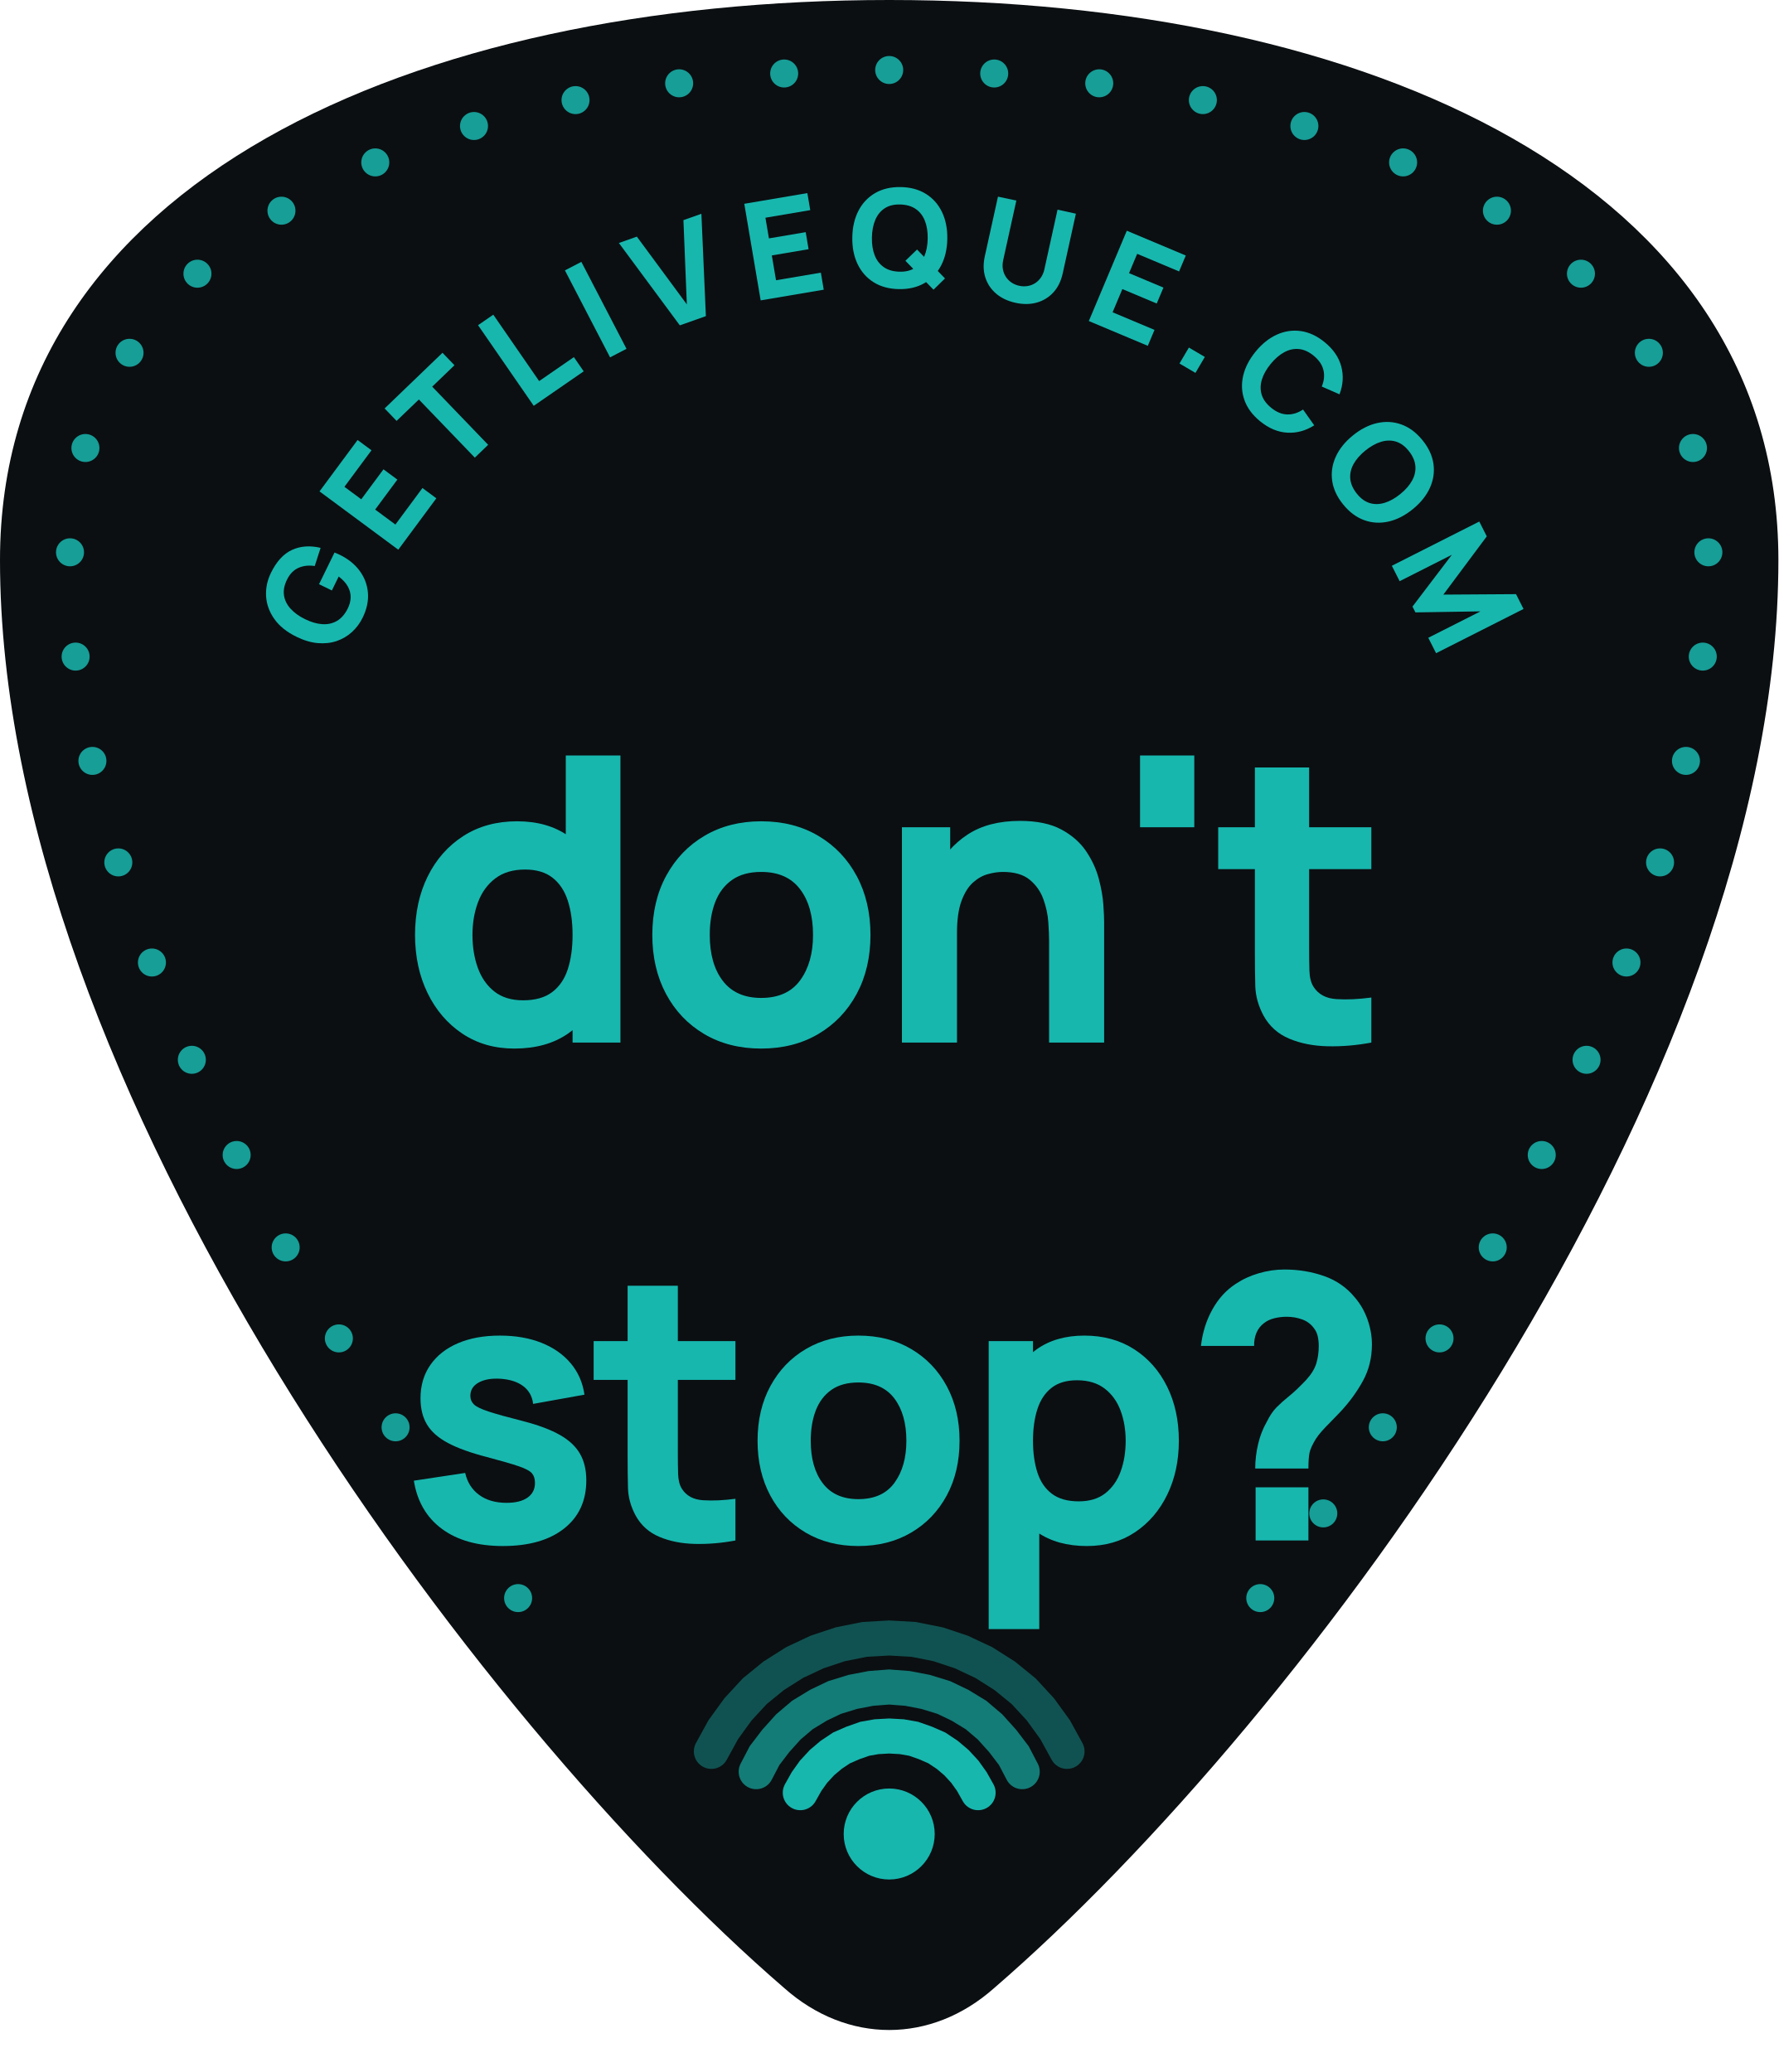
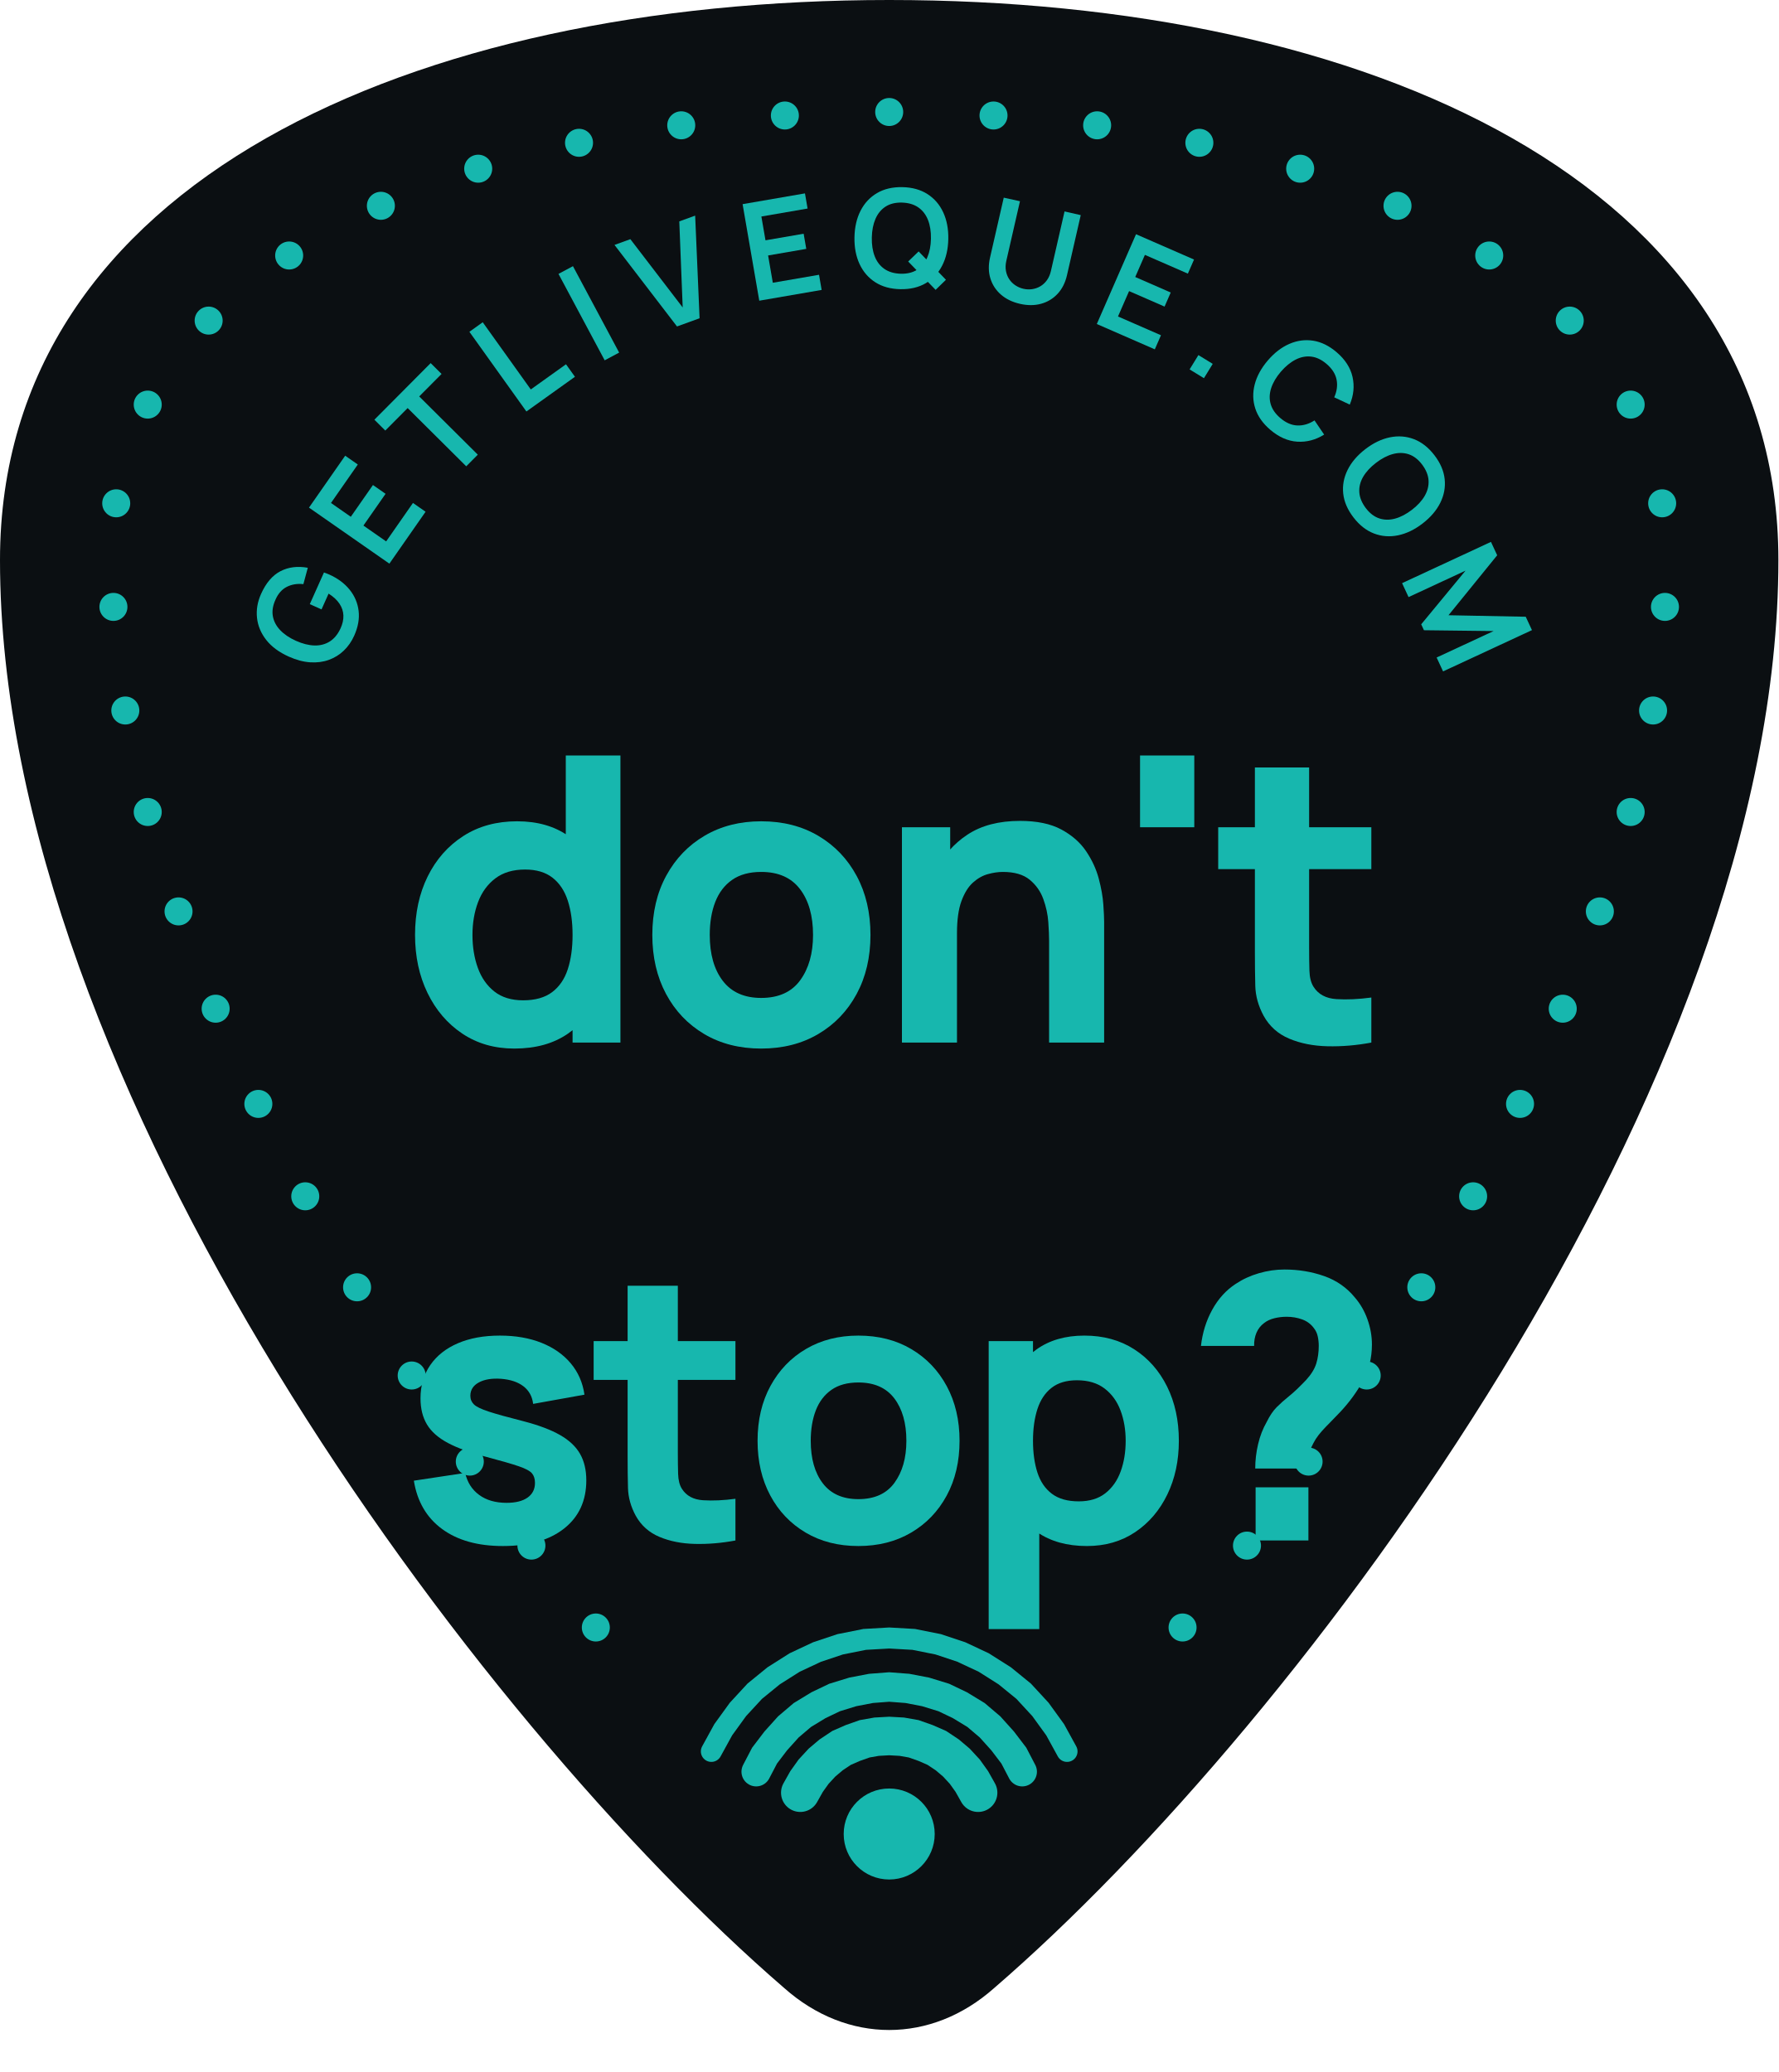
<svg xmlns="http://www.w3.org/2000/svg" viewBox="0 0 25.4 29.6" width="25.4mm" height="29.6mm">
  <defs>
    <clipPath id="pk">
      <path d="M 12.7 0.0 C 19.5 0.0 25.4 2.6 25.4 8.0 C 25.4 15.5 18.6 24.6 14.2 28.4 C 13.3 29.2 12.1 29.2 11.2 28.4 C 6.8 24.6 0.0 15.5 0.0 8.0 C 0.0 2.6 5.9 0.0 12.7 0.0 Z" />
    </clipPath>
  </defs>
  <path d="M 12.7 0.0 C 19.5 0.0 25.4 2.6 25.4 8.0 C 25.4 15.5 18.6 24.6 14.2 28.4 C 13.3 29.2 12.1 29.2 11.2 28.4 C 6.8 24.6 0.0 15.5 0.0 8.0 C 0.0 2.6 5.9 0.0 12.7 0.0 Z" fill="#0B0F12" />
  <g clip-path="url(#pk)">
-     <circle cx="12.70" cy="1.00" r="0.2" fill="#17B7AE" opacity="0.85" />
-     <circle cx="14.20" cy="1.05" r="0.2" fill="#17B7AE" opacity="0.85" />
-     <circle cx="15.70" cy="1.19" r="0.2" fill="#17B7AE" opacity="0.85" />
-     <circle cx="17.18" cy="1.43" r="0.2" fill="#17B7AE" opacity="0.85" />
-     <circle cx="18.63" cy="1.80" r="0.2" fill="#17B7AE" opacity="0.85" />
-     <circle cx="20.04" cy="2.32" r="0.2" fill="#17B7AE" opacity="0.85" />
-     <circle cx="21.38" cy="3.01" r="0.2" fill="#17B7AE" opacity="0.85" />
-     <circle cx="22.58" cy="3.91" r="0.2" fill="#17B7AE" opacity="0.85" />
-     <circle cx="23.55" cy="5.04" r="0.2" fill="#17B7AE" opacity="0.85" />
-     <circle cx="24.18" cy="6.40" r="0.2" fill="#17B7AE" opacity="0.85" />
-     <circle cx="24.40" cy="7.89" r="0.2" fill="#17B7AE" opacity="0.85" />
-     <circle cx="24.32" cy="9.38" r="0.2" fill="#17B7AE" opacity="0.85" />
-     <circle cx="24.08" cy="10.87" r="0.2" fill="#17B7AE" opacity="0.85" />
-     <circle cx="23.71" cy="12.32" r="0.2" fill="#17B7AE" opacity="0.85" />
-     <circle cx="23.23" cy="13.75" r="0.2" fill="#17B7AE" opacity="0.85" />
-     <circle cx="22.66" cy="15.14" r="0.2" fill="#17B7AE" opacity="0.85" />
-     <circle cx="22.02" cy="16.50" r="0.2" fill="#17B7AE" opacity="0.85" />
-     <circle cx="21.32" cy="17.82" r="0.2" fill="#17B7AE" opacity="0.85" />
-     <circle cx="20.56" cy="19.12" r="0.2" fill="#17B7AE" opacity="0.85" />
-     <circle cx="19.75" cy="20.39" r="0.2" fill="#17B7AE" opacity="0.85" />
-     <circle cx="18.90" cy="21.62" r="0.2" fill="#17B7AE" opacity="0.85" />
-     <circle cx="18.00" cy="22.83" r="0.2" fill="#17B7AE" opacity="0.85" />
-     <circle cx="7.40" cy="22.83" r="0.2" fill="#17B7AE" opacity="0.85" />
-     <circle cx="6.50" cy="21.62" r="0.2" fill="#17B7AE" opacity="0.85" />
-     <circle cx="5.65" cy="20.39" r="0.2" fill="#17B7AE" opacity="0.85" />
-     <circle cx="4.84" cy="19.12" r="0.2" fill="#17B7AE" opacity="0.85" />
-     <circle cx="4.08" cy="17.82" r="0.2" fill="#17B7AE" opacity="0.85" />
-     <circle cx="3.38" cy="16.50" r="0.2" fill="#17B7AE" opacity="0.85" />
-     <circle cx="2.74" cy="15.14" r="0.2" fill="#17B7AE" opacity="0.85" />
-     <circle cx="2.17" cy="13.75" r="0.2" fill="#17B7AE" opacity="0.85" />
-     <circle cx="1.69" cy="12.32" r="0.2" fill="#17B7AE" opacity="0.85" />
-     <circle cx="1.32" cy="10.87" r="0.2" fill="#17B7AE" opacity="0.85" />
-     <circle cx="1.08" cy="9.38" r="0.2" fill="#17B7AE" opacity="0.85" />
-     <circle cx="1.00" cy="7.89" r="0.2" fill="#17B7AE" opacity="0.85" />
-     <circle cx="1.22" cy="6.40" r="0.2" fill="#17B7AE" opacity="0.85" />
-     <circle cx="1.85" cy="5.04" r="0.2" fill="#17B7AE" opacity="0.85" />
-     <circle cx="2.82" cy="3.91" r="0.2" fill="#17B7AE" opacity="0.85" />
-     <circle cx="4.02" cy="3.01" r="0.2" fill="#17B7AE" opacity="0.85" />
-     <circle cx="5.36" cy="2.32" r="0.2" fill="#17B7AE" opacity="0.85" />
-     <circle cx="6.77" cy="1.80" r="0.2" fill="#17B7AE" opacity="0.85" />
-     <circle cx="8.22" cy="1.43" r="0.2" fill="#17B7AE" opacity="0.85" />
-     <circle cx="9.70" cy="1.19" r="0.2" fill="#17B7AE" opacity="0.85" />
-     <circle cx="11.20" cy="1.05" r="0.2" fill="#17B7AE" opacity="0.85" />
-     <path d="M11.43 25.61 L11.52 25.45 L11.62 25.31 L11.74 25.18 L11.87 25.07 L12.02 24.97 L12.18 24.90 L12.35 24.84 L12.52 24.81 L12.70 24.80 L12.88 24.81 L13.05 24.84 L13.22 24.90 L13.38 24.97 L13.53 25.07 L13.66 25.18 L13.78 25.31 L13.88 25.45 L13.97 25.61" fill="none" stroke="#17B7AE" stroke-width="0.5" stroke-linecap="round" opacity="1.0" />
-     <path d="M10.80 25.31 L10.92 25.08 L11.08 24.87 L11.26 24.67 L11.46 24.50 L11.69 24.36 L11.92 24.25 L12.18 24.17 L12.44 24.12 L12.70 24.10 L12.96 24.12 L13.22 24.17 L13.48 24.25 L13.71 24.36 L13.94 24.50 L14.14 24.67 L14.32 24.87 L14.48 25.08 L14.60 25.31" fill="none" stroke="#17B7AE" stroke-width="0.5" stroke-linecap="round" opacity="0.65" />
-     <path d="M10.16 25.02 L10.33 24.71 L10.54 24.42 L10.78 24.16 L11.05 23.94 L11.35 23.75 L11.67 23.60 L12.00 23.49 L12.35 23.42 L12.70 23.40 L13.05 23.42 L13.40 23.49 L13.73 23.60 L14.05 23.75 L14.35 23.94 L14.62 24.16 L14.86 24.42 L15.07 24.71 L15.24 25.02" fill="none" stroke="#17B7AE" stroke-width="0.5" stroke-linecap="round" opacity="0.4" />
+     <circle cx="12.70" cy="1.60" r="0.2" fill="#17B7AE" />
+     <circle cx="14.19" cy="1.65" r="0.2" fill="#17B7AE" />
+     <circle cx="15.67" cy="1.79" r="0.2" fill="#17B7AE" />
+     <circle cx="17.13" cy="2.04" r="0.2" fill="#17B7AE" />
+     <circle cx="18.57" cy="2.41" r="0.2" fill="#17B7AE" />
+     <circle cx="19.96" cy="2.94" r="0.2" fill="#17B7AE" />
+     <circle cx="21.27" cy="3.65" r="0.2" fill="#17B7AE" />
+     <circle cx="22.42" cy="4.58" r="0.2" fill="#17B7AE" />
+     <circle cx="23.29" cy="5.78" r="0.2" fill="#17B7AE" />
+     <circle cx="23.74" cy="7.19" r="0.2" fill="#17B7AE" />
+     <circle cx="23.78" cy="8.67" r="0.2" fill="#17B7AE" />
+     <circle cx="23.61" cy="10.15" r="0.2" fill="#17B7AE" />
+     <circle cx="23.29" cy="11.60" r="0.2" fill="#17B7AE" />
+     <circle cx="22.85" cy="13.02" r="0.2" fill="#17B7AE" />
+     <circle cx="22.32" cy="14.41" r="0.2" fill="#17B7AE" />
+     <circle cx="21.71" cy="15.77" r="0.2" fill="#17B7AE" />
+     <circle cx="21.04" cy="17.09" r="0.2" fill="#17B7AE" />
+     <circle cx="20.30" cy="18.39" r="0.2" fill="#17B7AE" />
+     <circle cx="19.52" cy="19.65" r="0.2" fill="#17B7AE" />
+     <circle cx="18.69" cy="20.88" r="0.2" fill="#17B7AE" />
+     <circle cx="17.81" cy="22.08" r="0.2" fill="#17B7AE" />
+     <circle cx="16.89" cy="23.25" r="0.2" fill="#17B7AE" />
+     <circle cx="8.51" cy="23.25" r="0.2" fill="#17B7AE" />
+     <circle cx="7.59" cy="22.08" r="0.2" fill="#17B7AE" />
+     <circle cx="6.71" cy="20.88" r="0.2" fill="#17B7AE" />
+     <circle cx="5.88" cy="19.65" r="0.2" fill="#17B7AE" />
+     <circle cx="5.10" cy="18.39" r="0.2" fill="#17B7AE" />
+     <circle cx="4.36" cy="17.09" r="0.2" fill="#17B7AE" />
+     <circle cx="3.69" cy="15.77" r="0.2" fill="#17B7AE" />
+     <circle cx="3.08" cy="14.41" r="0.2" fill="#17B7AE" />
+     <circle cx="2.55" cy="13.02" r="0.2" fill="#17B7AE" />
+     <circle cx="2.11" cy="11.60" r="0.2" fill="#17B7AE" />
+     <circle cx="1.79" cy="10.15" r="0.2" fill="#17B7AE" />
+     <circle cx="1.62" cy="8.67" r="0.2" fill="#17B7AE" />
+     <circle cx="1.66" cy="7.19" r="0.2" fill="#17B7AE" />
+     <circle cx="2.11" cy="5.78" r="0.2" fill="#17B7AE" />
+     <circle cx="2.98" cy="4.58" r="0.2" fill="#17B7AE" />
+     <circle cx="4.13" cy="3.65" r="0.2" fill="#17B7AE" />
+     <circle cx="5.44" cy="2.94" r="0.2" fill="#17B7AE" />
+     <circle cx="6.83" cy="2.41" r="0.2" fill="#17B7AE" />
+     <circle cx="8.27" cy="2.04" r="0.2" fill="#17B7AE" />
+     <circle cx="9.73" cy="1.79" r="0.2" fill="#17B7AE" />
+     <circle cx="11.21" cy="1.65" r="0.2" fill="#17B7AE" />
+     <path d="M11.43 25.61 L11.52 25.45 L11.62 25.31 L11.74 25.18 L11.87 25.07 L12.02 24.97 L12.18 24.90 L12.35 24.84 L12.52 24.81 L12.70 24.80 L12.88 24.81 L13.05 24.84 L13.22 24.90 L13.38 24.97 L13.53 25.07 L13.66 25.18 L13.78 25.31 L13.88 25.45 L13.97 25.61" fill="none" stroke="#17B7AE" stroke-width="0.55" stroke-linecap="round" />
+     <path d="M10.80 25.31 L10.92 25.08 L11.08 24.87 L11.26 24.67 L11.46 24.50 L11.69 24.36 L11.92 24.25 L12.18 24.17 L12.44 24.12 L12.70 24.10 L12.96 24.12 L13.22 24.17 L13.48 24.25 L13.71 24.36 L13.94 24.50 L14.14 24.67 L14.32 24.87 L14.48 25.08 L14.60 25.31" fill="none" stroke="#17B7AE" stroke-width="0.42" stroke-linecap="round" />
+     <path d="M10.16 25.02 L10.33 24.71 L10.54 24.42 L10.78 24.16 L11.05 23.94 L11.35 23.75 L11.67 23.60 L12.00 23.49 L12.35 23.42 L12.70 23.40 L13.05 23.42 L13.40 23.49 L13.73 23.60 L14.05 23.75 L14.35 23.94 L14.62 24.16 L14.86 24.42 L15.07 24.71 L15.24 25.02" fill="none" stroke="#17B7AE" stroke-width="0.3" stroke-linecap="round" />
    <circle cx="12.7" cy="26.2" r="0.65" fill="#17B7AE" />
-     <g transform="translate(5.154 8.810) rotate(-63.94)" opacity="1.0">
-       <path transform="translate(-0.720 0) scale(0.000972 -0.000972)" d="M740 -30Q604 -30 481.0 18.5Q358 67 263.5 162.0Q169 257 114.5 397.0Q60 537 60 720Q60 959 151.5 1126.5Q243 1294 397.5 1382.0Q552 1470 740 1470Q1018 1470 1177.0 1341.0Q1336 1212 1390 976L1112 936Q1073 1062 984.5 1137.5Q896 1213 758 1214Q621 1216 530.0 1155.0Q439 1094 393.5 982.0Q348 870 348 720Q348 570 393.5 460.0Q439 350 530.0 289.0Q621 228 758 226Q851 224 926.5 258.0Q1002 292 1054.0 365.0Q1106 438 1128 552H900V762H1418Q1420 749 1421.0 716.0Q1422 683 1422 678Q1422 471 1338.0 311.0Q1254 151 1101.0 60.5Q948 -30 740 -30Z" fill="#17B7AE" />
+     <g transform="translate(5.032 9.070) rotate(-65.90)">
+       <path transform="translate(-0.712 0) scale(0.000972 -0.000972)" d="M734 -30Q594 -30 471.5 19.5Q349 69 256.5 165.0Q164 261 112.0 400.5Q60 540 60 720Q60 956 148.0 1123.5Q236 1291 389.0 1380.5Q542 1470 734 1470Q1000 1470 1155.5 1346.5Q1311 1223 1366 1000L1120 961Q1079 1089 986.0 1165.5Q893 1242 749 1242Q604 1244 508.0 1179.0Q412 1114 363.5 996.0Q315 878 315 720Q315 562 363.0 445.5Q411 329 507.5 264.0Q604 199 749 197Q858 196 940.0 236.5Q1022 277 1074.0 359.5Q1126 442 1144 566H890V755H1400Q1402 739 1403.0 708.0Q1404 677 1404 671Q1404 467 1323.5 308.5Q1243 150 1093.0 60.0Q943 -30 734 -30Z" fill="#17B7AE" />
    </g>
-     <g transform="translate(5.949 7.501) rotate(-53.48)" opacity="1.0">
-       <path transform="translate(-0.574 0) scale(0.000972 -0.000972)" d="M140 0V1440H1080V1186H412V878H960V624H412V254H1080V0Z" fill="#17B7AE" />
+     <g transform="translate(5.809 7.697) rotate(-55.12)">
+       <path transform="translate(-0.569 0) scale(0.000972 -0.000972)" d="M140 0V1440H1070V1214H381V859H950V633H381V226H1070V0Z" fill="#17B7AE" />
    </g>
-     <g transform="translate(6.877 6.446) rotate(-43.89)" opacity="1.0">
-       <path transform="translate(-0.593 0) scale(0.000972 -0.000972)" d="M474 0V1186H20V1440H1200V1186H746V0Z" fill="#17B7AE" />
+     <g transform="translate(6.742 6.578) rotate(-45.17)">
+       <path transform="translate(-0.590 0) scale(0.000972 -0.000972)" d="M486 0V1214H20V1440H1193V1214H727V0Z" fill="#17B7AE" />
    </g>
-     <g transform="translate(7.928 5.587) rotate(-34.62)" opacity="1.0">
-       <path transform="translate(-0.526 0) scale(0.000972 -0.000972)" d="M160 0V1440H432V254H1052V0Z" fill="#17B7AE" />
+     <g transform="translate(7.814 5.667) rotate(-35.57)">
+       <path transform="translate(-0.519 0) scale(0.000972 -0.000972)" d="M160 0V1440H401V226H1037V0Z" fill="#17B7AE" />
    </g>
-     <g transform="translate(8.831 5.044) rotate(-27.43)" opacity="1.0">
-       <path transform="translate(-0.288 0) scale(0.000972 -0.000972)" d="M160 0V1440H432V0Z" fill="#17B7AE" />
+     <g transform="translate(8.740 5.092) rotate(-28.12)">
+       <path transform="translate(-0.273 0) scale(0.000972 -0.000972)" d="M160 0V1440H401V0Z" fill="#17B7AE" />
    </g>
-     <g transform="translate(9.896 4.582) rotate(-19.50)" opacity="1.0">
-       <path transform="translate(-0.635 0) scale(0.000972 -0.000972)" d="M450 0 10 1440H290L650 256L1016 1440H1296L856 0Z" fill="#17B7AE" />
+     <g transform="translate(9.831 4.605) rotate(-19.97)">
+       <path transform="translate(-0.623 0) scale(0.000972 -0.000972)" d="M464 0 10 1440H258L638 234L1023 1440H1271L817 0Z" fill="#17B7AE" />
    </g>
-     <g transform="translate(11.296 4.218) rotate(-9.62)" opacity="1.0">
-       <path transform="translate(-0.574 0) scale(0.000972 -0.000972)" d="M140 0V1440H1080V1186H412V878H960V624H412V254H1080V0Z" fill="#17B7AE" />
+     <g transform="translate(11.271 4.222) rotate(-9.80)">
+       <path transform="translate(-0.569 0) scale(0.000972 -0.000972)" d="M140 0V1440H1070V1214H381V859H950V633H381V226H1070V0Z" fill="#17B7AE" />
    </g>
-     <g transform="translate(12.840 4.101) rotate(0.96)" opacity="1.0">
-       <path transform="translate(-0.737 0) scale(0.000972 -0.000972)" d="M1266 -30 846 388 1014 556 1432 138ZM758 -30Q542 -30 385.5 64.0Q229 158 144.5 327.0Q60 496 60 720Q60 944 144.5 1113.0Q229 1282 385.5 1376.0Q542 1470 758 1470Q974 1470 1130.5 1376.0Q1287 1282 1371.5 1113.0Q1456 944 1456 720Q1456 496 1371.5 327.0Q1287 158 1130.5 64.0Q974 -30 758 -30ZM758 226Q895 224 986.0 285.0Q1077 346 1122.5 458.0Q1168 570 1168 720Q1168 870 1122.5 980.0Q1077 1090 986.0 1151.0Q895 1212 758 1214Q621 1216 530.0 1155.0Q439 1094 393.5 982.0Q348 870 348 720Q348 570 393.5 460.0Q439 350 530.0 289.0Q621 228 758 226Z" fill="#17B7AE" />
+     <g transform="translate(12.861 4.102) rotate(1.10)">
+       <path transform="translate(-0.729 0) scale(0.000972 -0.000972)" d="M1267 -30 856 379 1007 530 1416 121ZM749 -30Q533 -30 379.0 64.5Q225 159 142.5 328.0Q60 497 60 720Q60 943 142.5 1112.0Q225 1281 379.0 1375.5Q533 1470 749 1470Q965 1470 1119.5 1375.5Q1274 1281 1356.5 1112.0Q1439 943 1439 720Q1439 497 1356.5 328.0Q1274 159 1119.5 64.5Q965 -30 749 -30ZM749 197Q894 196 990.5 261.0Q1087 326 1135.5 444.0Q1184 562 1184 720Q1184 878 1135.5 994.5Q1087 1111 990.5 1176.0Q894 1241 749 1243Q604 1244 508.0 1179.0Q412 1114 363.5 996.0Q315 878 315 720Q315 562 363.0 445.5Q411 329 507.5 264.0Q604 199 749 197Z" fill="#17B7AE" />
    </g>
-     <g transform="translate(14.509 4.297) rotate(12.44)" opacity="1.0">
-       <path transform="translate(-0.706 0) scale(0.000972 -0.000972)" d="M726 -30Q552 -30 420.0 40.5Q288 111 214.0 239.0Q140 367 140 540V1438L416 1440V542Q416 471 440.0 413.0Q464 355 506.5 313.0Q549 271 605.5 248.5Q662 226 726 226Q792 226 848.5 249.0Q905 272 947.0 314.0Q989 356 1012.5 414.0Q1036 472 1036 542V1440H1312V540Q1312 367 1238.0 239.0Q1164 111 1032.0 40.5Q900 -30 726 -30Z" fill="#17B7AE" />
+     <g transform="translate(14.574 4.312) rotate(12.89)">
+       <path transform="translate(-0.700 0) scale(0.000972 -0.000972)" d="M720 -30Q548 -30 417.5 40.0Q287 110 213.5 237.0Q140 364 140 535V1438L384 1440V541Q384 460 411.5 396.0Q439 332 486.0 287.5Q533 243 594.0 220.0Q655 197 720 197Q787 197 847.5 220.5Q908 244 955.0 288.5Q1002 333 1029.0 397.0Q1056 461 1056 541V1440H1300V535Q1300 364 1226.5 237.0Q1153 110 1022.5 40.0Q892 -30 720 -30Z" fill="#17B7AE" />
    </g>
-     <g transform="translate(15.955 4.756) rotate(22.80)" opacity="1.0">
-       <path transform="translate(-0.574 0) scale(0.000972 -0.000972)" d="M140 0V1440H1080V1186H412V878H960V624H412V254H1080V0Z" fill="#17B7AE" />
+     <g transform="translate(16.062 4.802) rotate(23.59)">
+       <path transform="translate(-0.569 0) scale(0.000972 -0.000972)" d="M140 0V1440H1070V1214H381V859H950V633H381V226H1070V0Z" fill="#17B7AE" />
    </g>
-     <g transform="translate(16.960 5.260) rotate(30.47)" opacity="1.0">
-       <path transform="translate(-0.311 0) scale(0.000972 -0.000972)" d="M184 0V272H456V0Z" fill="#17B7AE" />
+     <g transform="translate(17.093 5.340) rotate(31.53)">
+       <path transform="translate(-0.295 0) scale(0.000972 -0.000972)" d="M180 0V247H427V0Z" fill="#17B7AE" />
    </g>
-     <g transform="translate(18.007 5.988) rotate(39.18)" opacity="1.0">
-       <path transform="translate(-0.725 0) scale(0.000972 -0.000972)" d="M758 -30Q542 -30 385.5 64.0Q229 158 144.5 327.0Q60 496 60 720Q60 944 144.5 1113.0Q229 1282 385.5 1376.0Q542 1470 758 1470Q1006 1470 1174.5 1347.0Q1343 1224 1412 1014L1138 938Q1098 1069 1003.0 1141.5Q908 1214 758 1214Q621 1214 529.5 1153.0Q438 1092 392.0 981.0Q346 870 346 720Q346 570 392.0 459.0Q438 348 529.5 287.0Q621 226 758 226Q908 226 1003.0 299.0Q1098 372 1138 502L1412 426Q1343 216 1174.5 93.0Q1006 -30 758 -30Z" fill="#17B7AE" />
+     <g transform="translate(18.154 6.111) rotate(40.49)">
+       <path transform="translate(-0.718 0) scale(0.000972 -0.000972)" d="M749 -30Q533 -30 379.0 64.5Q225 159 142.5 328.0Q60 497 60 720Q60 943 142.5 1112.0Q225 1281 379.0 1375.5Q533 1470 749 1470Q998 1470 1164.0 1345.5Q1330 1221 1397 1010L1154 943Q1112 1084 1011.0 1163.5Q910 1243 749 1243Q604 1243 507.5 1178.0Q411 1113 362.5 995.5Q314 878 313 720Q313 562 361.5 444.5Q410 327 507.0 262.0Q604 197 749 197Q910 197 1011.0 277.0Q1112 357 1154 497L1397 430Q1330 219 1164.0 94.5Q998 -30 749 -30Z" fill="#17B7AE" />
    </g>
-     <g transform="translate(19.208 7.190) rotate(50.79)" opacity="1.0">
-       <path transform="translate(-0.737 0) scale(0.000972 -0.000972)" d="M758 -30Q542 -30 385.5 64.0Q229 158 144.5 327.0Q60 496 60 720Q60 944 144.5 1113.0Q229 1282 385.5 1376.0Q542 1470 758 1470Q974 1470 1130.5 1376.0Q1287 1282 1371.5 1113.0Q1456 944 1456 720Q1456 496 1371.5 327.0Q1287 158 1130.5 64.0Q974 -30 758 -30ZM758 226Q895 224 986.0 285.0Q1077 346 1122.5 458.0Q1168 570 1168 720Q1168 870 1122.5 980.0Q1077 1090 986.0 1151.0Q895 1212 758 1214Q621 1216 530.0 1155.0Q439 1094 393.5 982.0Q348 870 348 720Q348 570 393.5 460.0Q439 350 530.0 289.0Q621 228 758 226Z" fill="#17B7AE" />
+     <g transform="translate(19.355 7.375) rotate(52.40)">
+       <path transform="translate(-0.729 0) scale(0.000972 -0.000972)" d="M749 -30Q533 -30 379.0 64.5Q225 159 142.5 328.0Q60 497 60 720Q60 943 142.5 1112.0Q225 1281 379.0 1375.5Q533 1470 749 1470Q965 1470 1119.5 1375.5Q1274 1281 1356.5 1112.0Q1439 943 1439 720Q1439 497 1356.5 328.0Q1274 159 1119.5 64.5Q965 -30 749 -30ZM749 197Q894 196 990.5 261.0Q1087 326 1135.5 444.0Q1184 562 1184 720Q1184 878 1135.5 994.5Q1087 1111 990.5 1176.0Q894 1241 749 1243Q604 1244 508.0 1179.0Q412 1114 363.5 996.0Q315 878 315 720Q315 562 363.0 445.5Q411 329 507.5 264.0Q604 199 749 197Z" fill="#17B7AE" />
    </g>
-     <g transform="translate(20.195 8.707) rotate(63.16)" opacity="1.0">
-       <path transform="translate(-0.836 0) scale(0.000972 -0.000972)" d="M140 0V1440H384L860 484L1336 1440H1580V0H1326V860L908 0H812L394 860V0Z" fill="#17B7AE" />
+     <g transform="translate(20.318 8.961) rotate(65.09)">
+       <path transform="translate(-0.831 0) scale(0.000972 -0.000972)" d="M140 0V1440H357L855 420L1353 1440H1570V0H1345V923L903 0H807L366 923V0Z" fill="#17B7AE" />
    </g>
    <path transform="translate(5.700 14.894) scale(0.002848 -0.002848)" d="M578 -30Q429 -30 317.0 45.0Q205 120 142.5 249.0Q80 378 80 540Q80 705 143.5 833.5Q207 962 322.0 1036.0Q437 1110 592 1110Q746 1110 851.0 1035.0Q956 960 1010.0 831.0Q1064 702 1064 540Q1064 378 1009.5 249.0Q955 120 847.0 45.0Q739 -30 578 -30ZM622 212Q713 212 767.5 253.0Q822 294 846.0 368.0Q870 442 870 540Q870 638 846.0 712.0Q822 786 769.5 827.0Q717 868 632 868Q541 868 482.5 823.5Q424 779 396.0 704.5Q368 630 368 540Q368 449 395.0 374.5Q422 300 478.0 256.0Q534 212 622 212ZM870 0V740H836V1440H1110V0Z" fill="#17B7AE" />
    <path transform="translate(9.089 14.894) scale(0.002848 -0.002848)" d="M626 -30Q463 -30 340.0 43.0Q217 116 148.5 244.5Q80 373 80 540Q80 709 150.0 837.5Q220 966 343.0 1038.0Q466 1110 626 1110Q789 1110 912.5 1037.0Q1036 964 1105.0 835.5Q1174 707 1174 540Q1174 372 1104.5 243.5Q1035 115 911.5 42.5Q788 -30 626 -30ZM626 224Q757 224 821.5 312.5Q886 401 886 540Q886 684 820.5 770.0Q755 856 626 856Q537 856 480.0 816.0Q423 776 395.5 705.0Q368 634 368 540Q368 395 433.5 309.5Q499 224 626 224Z" fill="#17B7AE" />
    <path transform="translate(12.489 14.894) scale(0.002848 -0.002848)" d="M876 0V510Q876 547 872.0 604.5Q868 662 847.0 720.0Q826 778 778.5 817.0Q731 856 644 856Q609 856 569.0 845.0Q529 834 494.0 802.5Q459 771 436.5 710.0Q414 649 414 548L258 622Q258 750 310.0 862.0Q362 974 466.5 1043.0Q571 1112 730 1112Q857 1112 937.0 1069.0Q1017 1026 1061.5 960.0Q1106 894 1125.0 822.5Q1144 751 1148.0 692.0Q1152 633 1152 606V0ZM138 0V1080H380V722H414V0Z" fill="#17B7AE" />
    <path transform="translate(15.941 14.894) scale(0.002848 -0.002848)" d="M120 1080V1440H392V1080Z" fill="#17B7AE" />
    <path transform="translate(17.342 14.894) scale(0.002848 -0.002848)" d="M788 0Q676 -21 568.5 -18.5Q461 -16 376.5 19.5Q292 55 248 134Q208 208 206.0 284.5Q204 361 204 458V1380H476V474Q476 411 477.5 360.5Q479 310 498 280Q534 223 613.0 218.0Q692 213 788 226ZM20 870V1080H788V870Z" fill="#17B7AE" />
    <path transform="translate(5.700 22.007) scale(0.002637 -0.002637)" d="M562 -30Q358 -30 232.5 62.5Q107 155 80 324L358 366Q375 290 433.5 247.0Q492 204 582 204Q656 204 696.0 232.5Q736 261 736 312Q736 344 720.0 363.5Q704 383 648.5 402.0Q593 421 476 452Q344 486 265.0 528.0Q186 570 151.0 628.5Q116 687 116 770Q116 874 169.0 950.5Q222 1027 318.5 1068.5Q415 1110 546 1110Q673 1110 771.0 1071.0Q869 1032 929.5 960.0Q990 888 1004 790L726 740Q719 800 674.0 835.0Q629 870 552 876Q477 881 431.5 856.0Q386 831 386 784Q386 756 405.5 737.0Q425 718 486.5 698.0Q548 678 674 646Q797 614 871.5 571.5Q946 529 980.0 469.5Q1014 410 1014 326Q1014 160 894.0 65.0Q774 -30 562 -30Z" fill="#17B7AE" />
    <path transform="translate(8.426 22.007) scale(0.002637 -0.002637)" d="M788 0Q676 -21 568.5 -18.5Q461 -16 376.5 19.5Q292 55 248 134Q208 208 206.0 284.5Q204 361 204 458V1380H476V474Q476 411 477.5 360.5Q479 310 498 280Q534 223 613.0 218.0Q692 213 788 226ZM20 870V1080H788V870Z" fill="#17B7AE" />
    <path transform="translate(10.609 22.007) scale(0.002637 -0.002637)" d="M626 -30Q463 -30 340.0 43.0Q217 116 148.5 244.5Q80 373 80 540Q80 709 150.0 837.5Q220 966 343.0 1038.0Q466 1110 626 1110Q789 1110 912.5 1037.0Q1036 964 1105.0 835.5Q1174 707 1174 540Q1174 372 1104.5 243.5Q1035 115 911.5 42.5Q788 -30 626 -30ZM626 224Q757 224 821.5 312.5Q886 401 886 540Q886 684 820.5 770.0Q755 856 626 856Q537 856 480.0 816.0Q423 776 395.5 705.0Q368 634 368 540Q368 395 433.5 309.5Q499 224 626 224Z" fill="#17B7AE" />
    <path transform="translate(13.757 22.007) scale(0.002637 -0.002637)" d="M670 -30Q509 -30 401.0 45.0Q293 120 238.5 249.0Q184 378 184 540Q184 702 238.0 831.0Q292 960 397.0 1035.0Q502 1110 656 1110Q811 1110 926.0 1036.0Q1041 962 1104.5 833.5Q1168 705 1168 540Q1168 378 1105.5 249.0Q1043 120 931.0 45.0Q819 -30 670 -30ZM138 -480V1080H378V340H412V-480ZM626 212Q714 212 770.0 256.0Q826 300 853.0 374.5Q880 449 880 540Q880 630 852.0 704.5Q824 779 765.5 823.5Q707 868 616 868Q531 868 478.5 827.0Q426 786 402.0 712.0Q378 638 378 540Q378 442 402.0 368.0Q426 294 480.5 253.0Q535 212 626 212Z" fill="#17B7AE" />
    <path transform="translate(16.889 22.007) scale(0.002637 -0.002637)" d="M394 390Q394 456 409.5 522.0Q425 588 456 642Q481 693 510.5 722.5Q540 752 578.5 783.0Q617 814 670 870Q711 915 724.5 958.5Q738 1002 738 1054Q738 1081 732.5 1106.0Q727 1131 712 1150Q688 1183 648.5 1197.5Q609 1212 564 1212Q530 1212 497.5 1204.0Q465 1196 442 1178Q414 1157 400.5 1125.0Q387 1093 388 1054H100Q112 1161 161.0 1250.0Q210 1339 288 1390Q345 1428 414.0 1448.0Q483 1468 552 1468Q666 1468 767.0 1432.5Q868 1397 934 1316Q978 1265 1002.0 1197.5Q1026 1130 1026 1062Q1026 953 977.0 864.0Q928 775 856 698Q825 665 800.5 640.5Q776 616 756.5 594.5Q737 573 722 550Q694 504 688.0 475.0Q682 446 682 390ZM396 0V288H682V0Z" fill="#17B7AE" />
  </g>
</svg>
